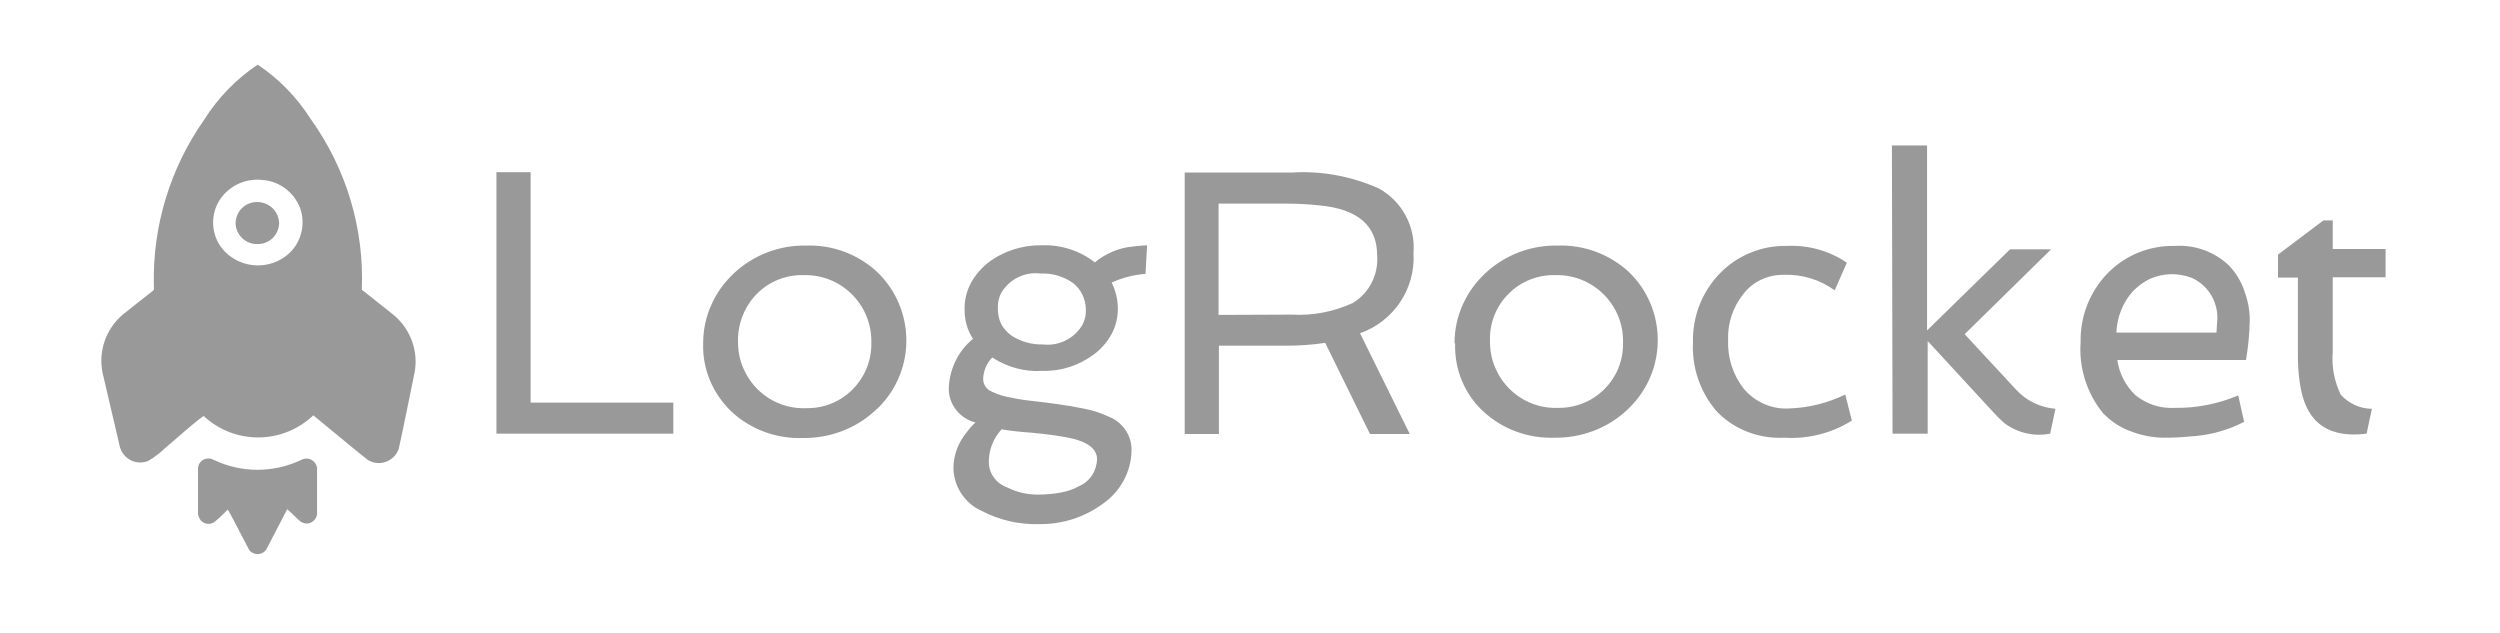
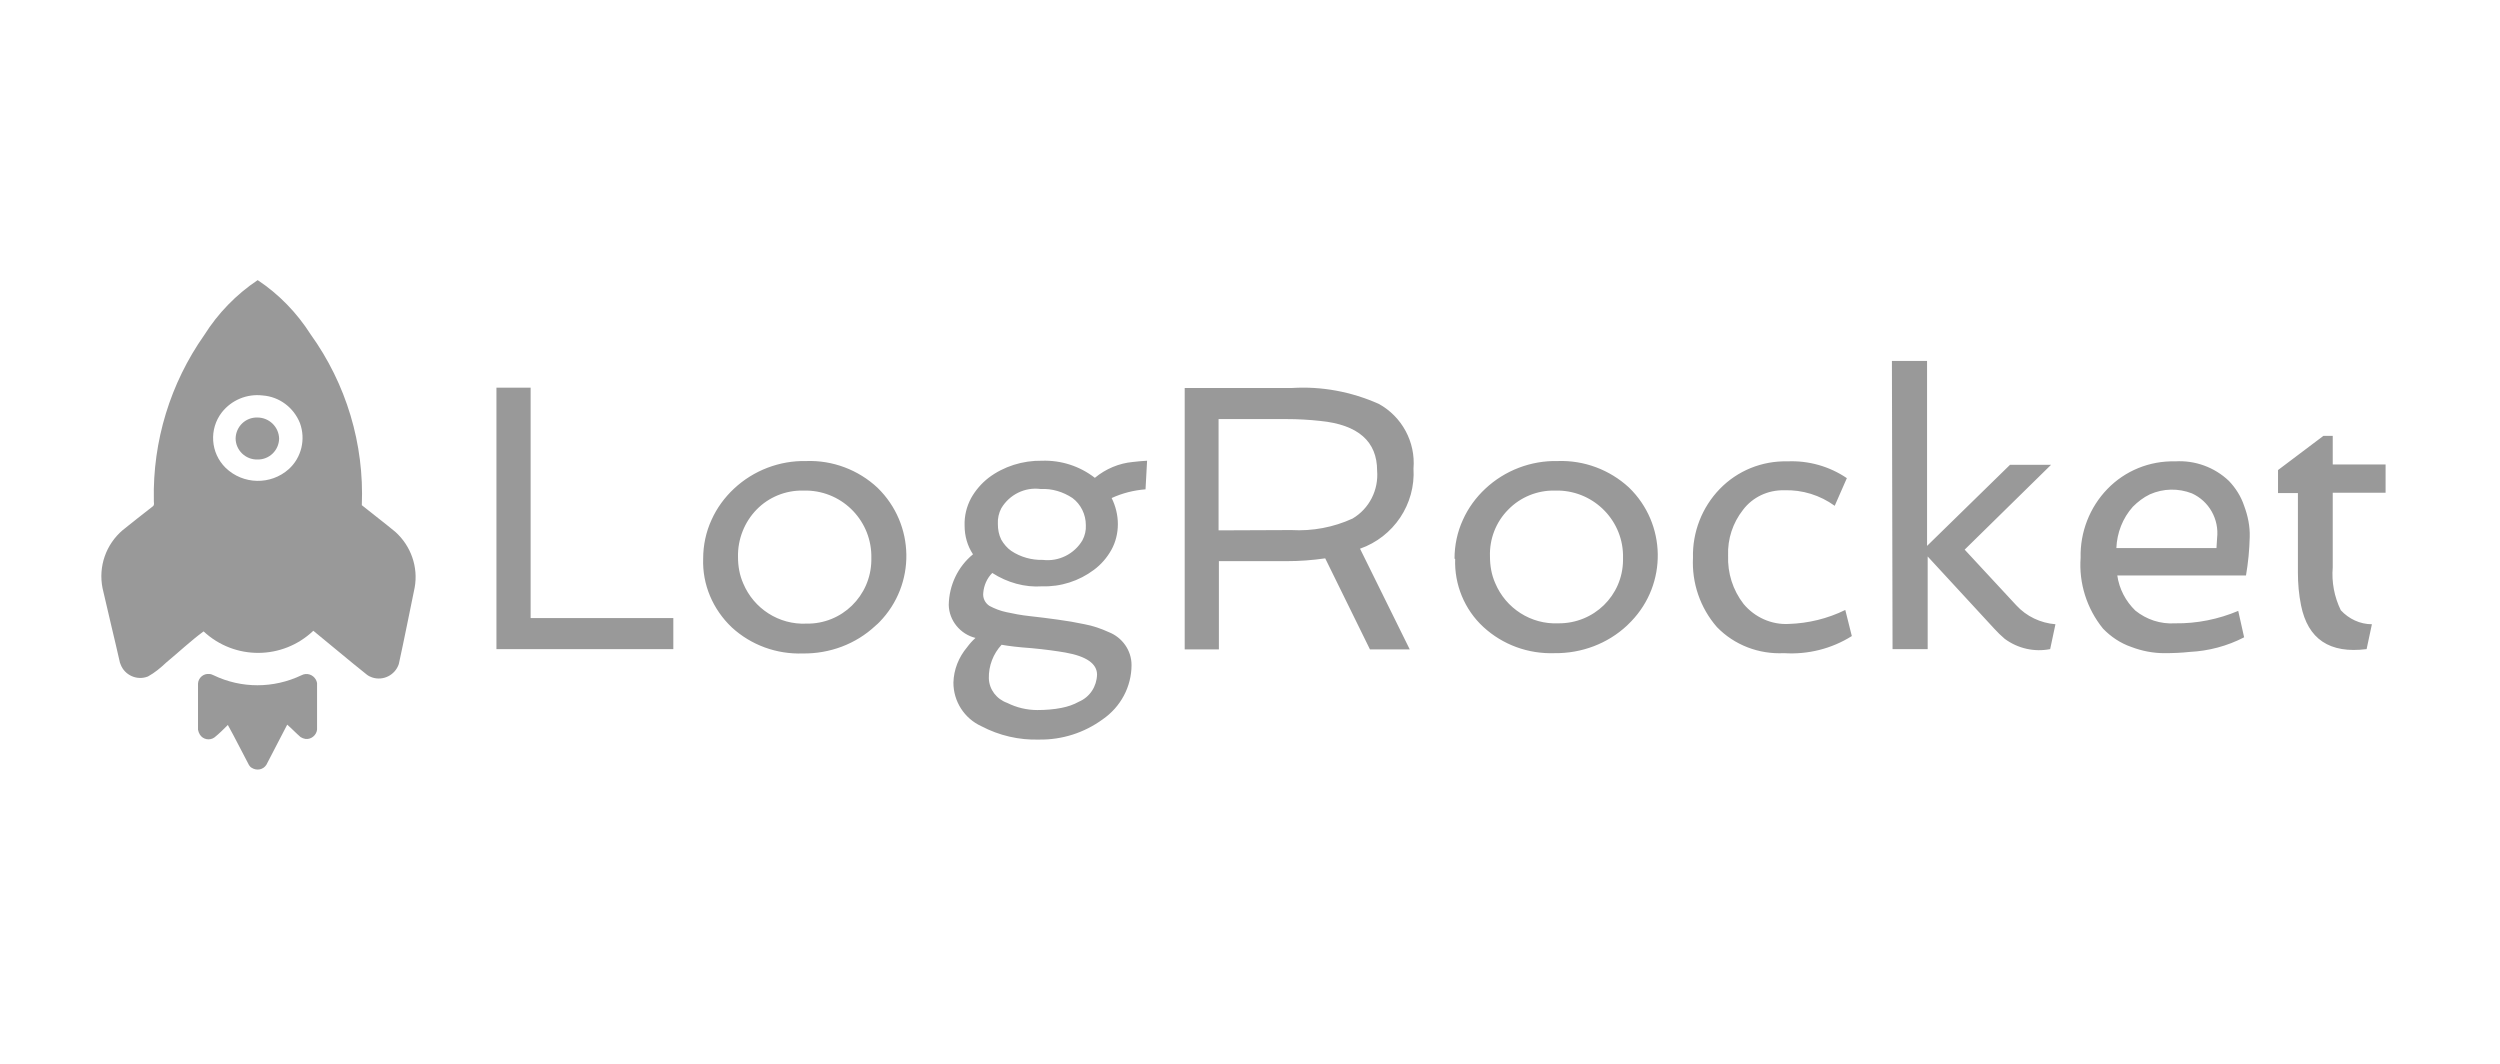
- <svg xmlns="http://www.w3.org/2000/svg" width="158" height="40" viewBox="0 0 158 40" fill="none">
+ <svg xmlns="http://www.w3.org/2000/svg" width="188" height="80" viewBox="0 0 158 40" fill="none">
  <path d="M12.906 7.564C13.77 6.189 14.93 4.99 16.285 4.087C17.621 4.971 18.761 6.149 19.625 7.505C21.885 10.649 23.024 14.44 22.867 18.311C23.574 18.881 24.301 19.431 24.989 20C25.971 20.885 26.443 22.221 26.207 23.517C25.873 25.128 25.558 26.739 25.205 28.35C24.969 29.058 24.203 29.431 23.515 29.195C23.397 29.156 23.279 29.097 23.181 29.018C22.042 28.115 20.942 27.172 19.802 26.248C17.857 28.095 14.831 28.115 12.867 26.287C12.061 26.877 11.295 27.604 10.509 28.252C10.155 28.586 9.782 28.901 9.35 29.136C8.662 29.411 7.876 29.058 7.621 28.37C7.601 28.331 7.601 28.291 7.582 28.272C7.228 26.7 6.835 25.128 6.481 23.556C6.206 22.181 6.698 20.786 7.759 19.883C8.368 19.391 8.996 18.9 9.625 18.409C9.802 18.311 9.704 18.114 9.723 17.977C9.645 14.264 10.764 10.609 12.906 7.564ZM14.026 12.436C13.201 13.497 13.299 15.01 14.262 15.953C15.362 17.014 17.11 17.053 18.25 16.032C19.055 15.305 19.331 14.146 18.957 13.124C18.564 12.142 17.66 11.454 16.6 11.376C15.598 11.258 14.635 11.67 14.026 12.436Z" fill="#999999" />
  <path d="M12.514 29.588C12.533 29.215 12.867 28.94 13.221 28.979C13.319 28.979 13.417 29.018 13.496 29.058C15.245 29.902 17.288 29.902 19.056 29.058C19.39 28.881 19.783 29.018 19.96 29.333C19.999 29.392 20.019 29.47 20.038 29.549C20.038 30.531 20.038 31.514 20.038 32.496C19.999 32.849 19.665 33.125 19.311 33.085C19.194 33.066 19.095 33.026 18.997 32.967C18.702 32.712 18.447 32.437 18.152 32.181C17.7 33.026 17.288 33.871 16.836 34.716C16.64 35.03 16.227 35.109 15.913 34.912C15.834 34.873 15.775 34.794 15.736 34.736C15.284 33.891 14.871 33.046 14.4 32.201C14.125 32.476 13.85 32.751 13.555 32.987C13.26 33.203 12.828 33.125 12.632 32.81C12.573 32.712 12.533 32.614 12.514 32.496C12.514 31.533 12.514 30.551 12.514 29.588Z" fill="#999999" />
  <path d="M16.266 15.423C17.012 15.442 17.622 14.853 17.641 14.106C17.622 13.36 17.012 12.77 16.266 12.77C15.519 12.751 14.91 13.34 14.891 14.087C14.891 14.833 15.519 15.442 16.266 15.423Z" fill="#999999" />
  <path d="M31.375 10.884H33.536V25.443H42.554V27.407H31.375V10.884ZM44.44 21.69C44.44 20.845 44.617 20 44.971 19.234C45.305 18.488 45.796 17.82 46.385 17.27C47.623 16.11 49.273 15.482 50.963 15.521C52.613 15.462 54.244 16.071 55.462 17.211C57.839 19.529 57.898 23.321 55.58 25.698C55.501 25.777 55.423 25.855 55.324 25.934C54.087 27.093 52.436 27.702 50.747 27.682C49.077 27.741 47.466 27.152 46.248 26.032C45.049 24.892 44.381 23.321 44.44 21.69ZM46.641 21.572C46.641 22.162 46.739 22.731 46.975 23.262C47.643 24.853 49.234 25.875 50.963 25.796C53.203 25.835 55.03 24.048 55.069 21.808C55.069 21.769 55.069 21.71 55.069 21.67C55.128 19.372 53.321 17.446 51.002 17.387C50.924 17.387 50.845 17.387 50.747 17.387C49.647 17.368 48.586 17.8 47.819 18.586C47.053 19.372 46.621 20.452 46.641 21.572ZM62.712 22.594C62.378 22.928 62.181 23.38 62.142 23.851C62.103 24.185 62.26 24.5 62.535 24.676C62.869 24.853 63.222 24.991 63.596 25.069C64.048 25.168 64.539 25.266 65.109 25.325C65.678 25.384 66.248 25.462 66.838 25.541C67.427 25.619 67.997 25.718 68.547 25.835C69.077 25.934 69.588 26.111 70.06 26.327C70.924 26.661 71.513 27.486 71.513 28.409C71.513 29.785 70.826 31.062 69.686 31.848C68.527 32.692 67.132 33.144 65.678 33.124C64.401 33.164 63.144 32.869 62.024 32.28C60.943 31.788 60.256 30.708 60.256 29.529C60.275 28.704 60.59 27.918 61.12 27.289C61.277 27.073 61.454 26.877 61.651 26.7C60.688 26.464 59.981 25.6 59.961 24.617C59.981 23.38 60.531 22.201 61.493 21.415C61.14 20.884 60.963 20.256 60.963 19.608C60.943 18.998 61.081 18.409 61.376 17.859C61.651 17.368 62.024 16.936 62.476 16.582C63.439 15.855 64.637 15.482 65.855 15.501C67.054 15.462 68.232 15.835 69.195 16.582C69.883 16.012 70.728 15.659 71.592 15.58C71.887 15.541 72.201 15.521 72.496 15.501L72.397 17.309C71.651 17.368 70.944 17.545 70.256 17.859C70.511 18.37 70.649 18.939 70.649 19.509C70.649 20.079 70.511 20.649 70.236 21.14C69.961 21.631 69.588 22.063 69.136 22.397C68.193 23.105 67.034 23.478 65.855 23.439C64.775 23.517 63.655 23.203 62.712 22.594ZM63.281 18.507C63.124 18.802 63.046 19.156 63.065 19.49C63.065 19.843 63.124 20.177 63.281 20.492C63.439 20.767 63.655 21.022 63.91 21.199C64.499 21.592 65.207 21.788 65.914 21.769C66.916 21.887 67.898 21.395 68.409 20.531C68.566 20.236 68.645 19.902 68.625 19.568C68.625 18.9 68.311 18.252 67.781 17.859C67.191 17.466 66.484 17.25 65.776 17.289C64.775 17.152 63.792 17.643 63.281 18.507ZM63.301 27.132C62.771 27.702 62.476 28.468 62.495 29.254C62.515 29.961 62.987 30.57 63.655 30.806C64.244 31.101 64.892 31.258 65.56 31.258C66.071 31.258 66.602 31.219 67.093 31.12C67.486 31.042 67.84 30.924 68.193 30.728C68.881 30.433 69.313 29.765 69.333 29.018C69.333 28.331 68.665 27.859 67.329 27.623C66.759 27.525 66.052 27.427 65.207 27.348C64.362 27.289 63.733 27.211 63.301 27.132ZM89.333 15.992C89.471 18.252 88.076 20.315 85.954 21.061L89.097 27.427H86.582L83.753 21.67C82.948 21.788 82.142 21.847 81.337 21.847H77.034V27.427H74.873V10.904H81.651C83.537 10.786 85.404 11.14 87.133 11.906C88.606 12.711 89.471 14.322 89.333 15.992ZM81.612 19.883C82.948 19.961 84.284 19.706 85.482 19.156C86.543 18.527 87.133 17.348 87.034 16.13C87.034 14.283 85.836 13.222 83.439 12.986C82.732 12.908 82.024 12.869 81.297 12.869H77.014V19.902L81.612 19.883ZM91.926 21.69C91.926 20.845 92.103 20 92.457 19.234C92.791 18.488 93.282 17.82 93.871 17.27C95.109 16.11 96.76 15.482 98.449 15.521C100.119 15.462 101.73 16.071 102.948 17.191C105.326 19.49 105.384 23.282 103.086 25.659C103.007 25.737 102.909 25.835 102.83 25.914C101.593 27.073 99.942 27.682 98.253 27.663C96.583 27.722 94.972 27.132 93.754 26.012C92.555 24.912 91.907 23.321 91.966 21.71L91.926 21.69ZM94.166 21.552C94.166 22.142 94.264 22.712 94.5 23.242C95.168 24.834 96.76 25.855 98.489 25.777C100.728 25.796 102.555 24.028 102.575 21.788C102.575 21.749 102.575 21.69 102.575 21.651C102.634 19.352 100.807 17.446 98.508 17.387C98.43 17.387 98.331 17.387 98.253 17.387C97.153 17.368 96.092 17.8 95.325 18.586C94.54 19.372 94.127 20.452 94.166 21.552ZM116.622 24.932L117.035 26.582C115.758 27.388 114.245 27.761 112.752 27.663C111.161 27.741 109.609 27.152 108.508 26.012C107.447 24.794 106.917 23.223 106.996 21.631C106.956 20.02 107.565 18.448 108.685 17.289C109.805 16.13 111.357 15.501 112.968 15.541C114.304 15.482 115.62 15.855 116.721 16.602L115.954 18.35C115.031 17.682 113.911 17.328 112.752 17.368C111.73 17.348 110.768 17.8 110.159 18.605C109.51 19.431 109.176 20.452 109.216 21.494C109.176 22.594 109.51 23.674 110.198 24.558C110.905 25.403 111.966 25.875 113.047 25.816C114.285 25.777 115.503 25.482 116.622 24.932ZM119.569 9.195H121.79V20.884L127.035 15.757H129.629L124.167 21.12L127.428 24.637C128.077 25.344 128.961 25.757 129.904 25.835L129.57 27.407C128.568 27.604 127.526 27.368 126.701 26.759C126.466 26.562 126.249 26.346 126.033 26.111L121.829 21.552V27.407H119.609L119.569 9.195ZM140.867 16.778C141.299 17.23 141.633 17.761 141.829 18.35C142.065 18.979 142.203 19.647 142.183 20.315C142.163 21.14 142.085 21.945 141.947 22.751H133.813C133.931 23.596 134.344 24.382 134.953 24.971C135.66 25.541 136.544 25.835 137.468 25.777C138.843 25.796 140.199 25.521 141.456 24.991L141.829 26.661C140.768 27.211 139.59 27.525 138.391 27.584C137.861 27.643 137.311 27.663 136.78 27.663C136.073 27.663 135.366 27.525 134.698 27.27C134.01 27.034 133.401 26.621 132.91 26.111C131.888 24.853 131.377 23.242 131.495 21.631C131.456 20.02 132.065 18.448 133.185 17.289C134.305 16.13 135.857 15.501 137.468 15.541C138.725 15.462 139.963 15.914 140.867 16.778ZM140.081 21.022L140.12 20.393C140.258 19.195 139.609 18.055 138.529 17.564C137.664 17.23 136.721 17.25 135.876 17.623C135.464 17.82 135.11 18.095 134.796 18.409C134.147 19.136 133.794 20.059 133.754 21.022H140.081ZM145.228 17.545H143.971V16.091L146.839 13.93H147.429V15.737H150.769V17.525H147.429V22.24C147.35 23.164 147.527 24.107 147.939 24.951C148.45 25.502 149.158 25.835 149.904 25.835L149.57 27.407C147.232 27.702 145.857 26.779 145.425 24.637C145.287 23.949 145.228 23.262 145.228 22.574V17.545Z" fill="#999999" />
</svg>
